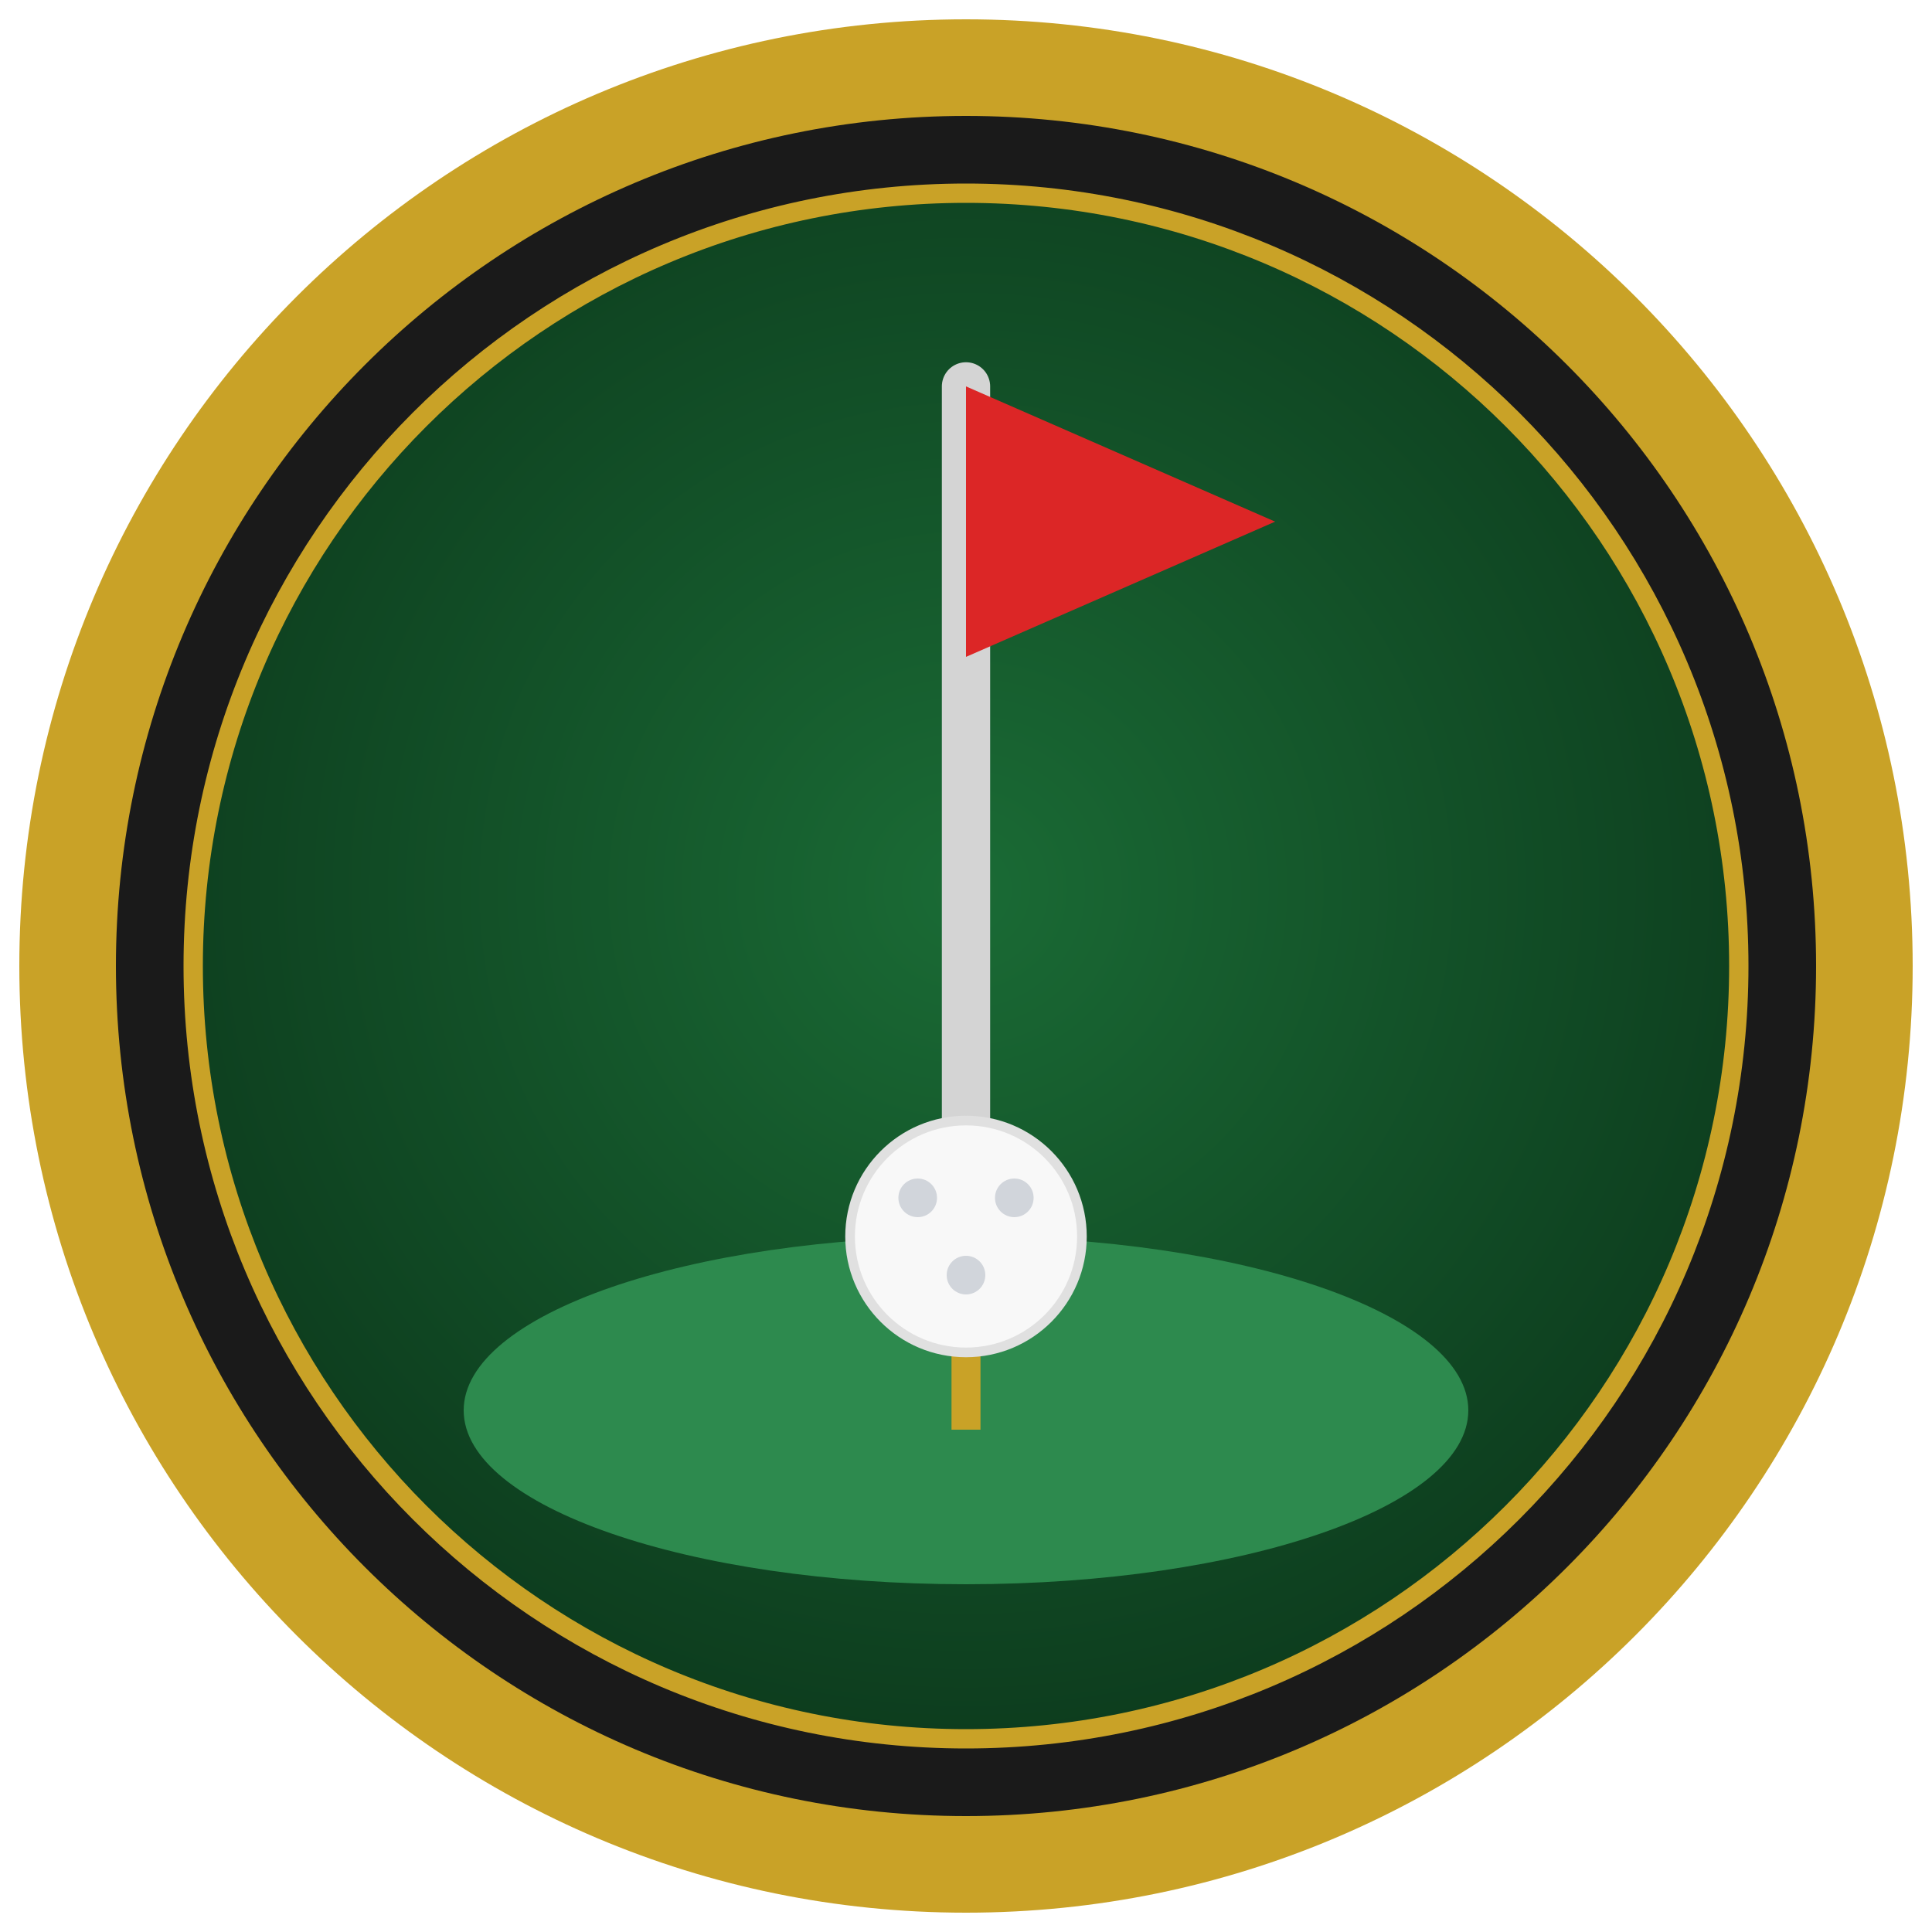
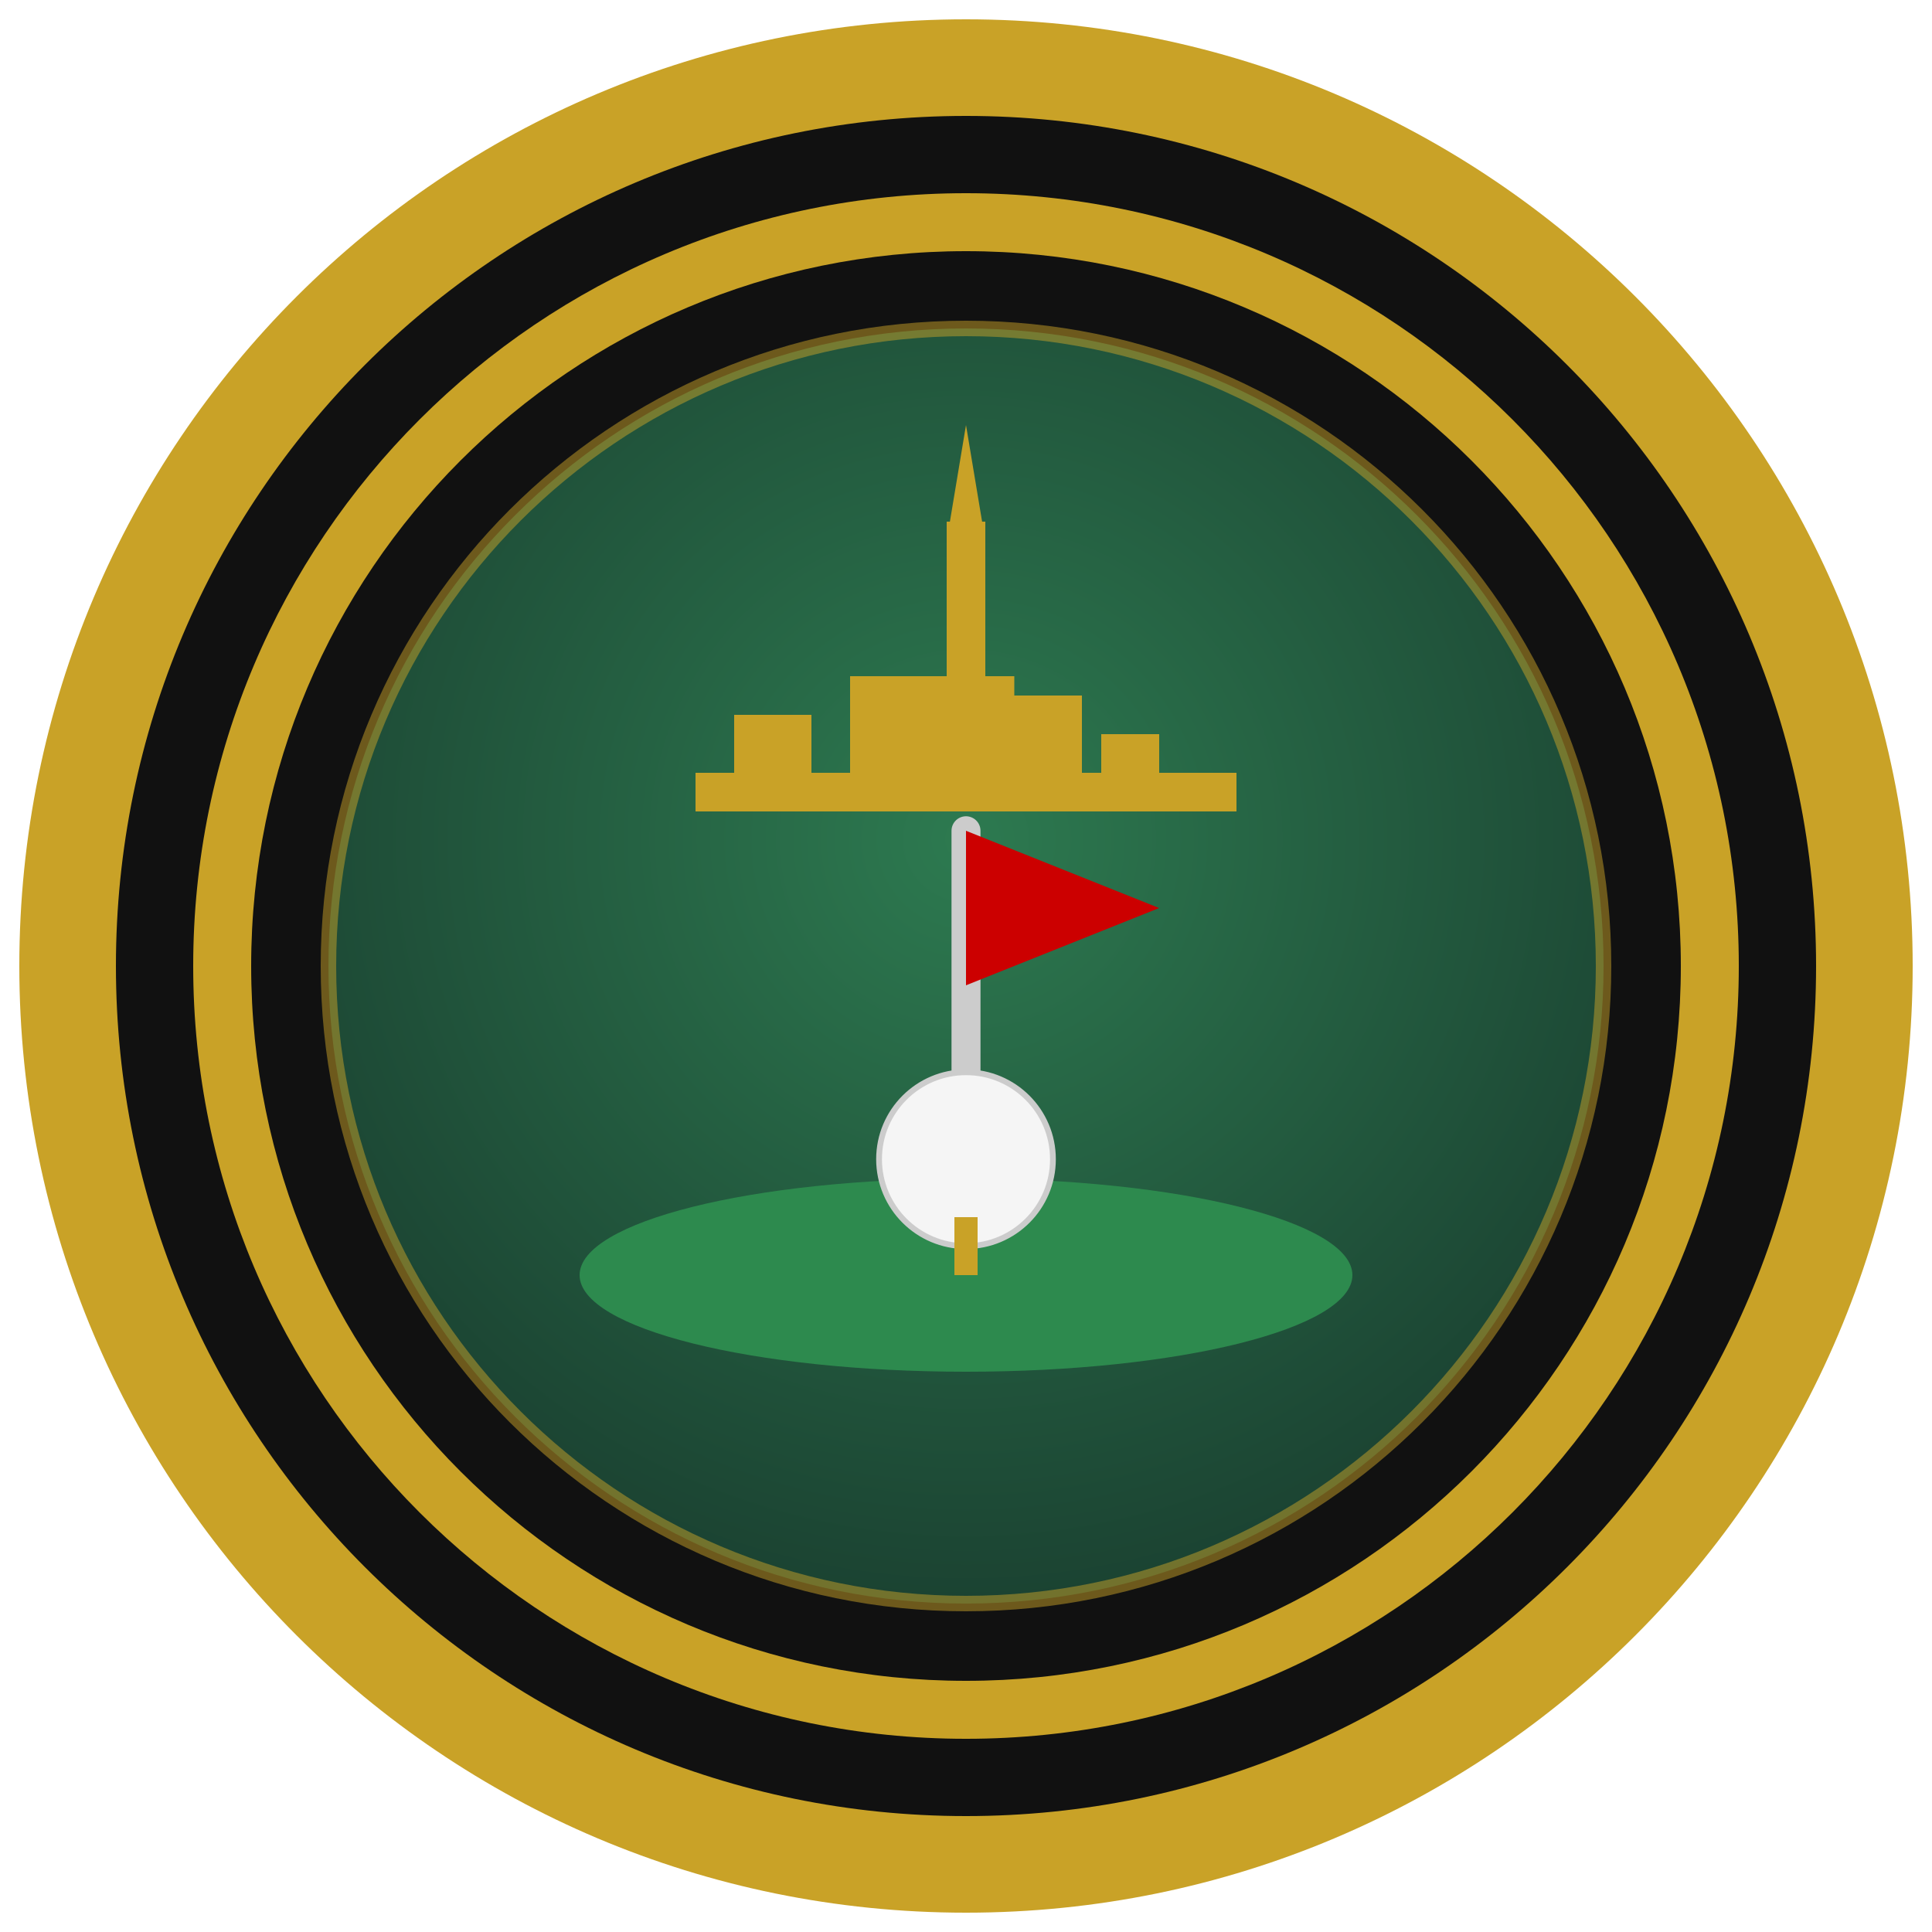
<svg xmlns="http://www.w3.org/2000/svg" viewBox="0 0 100 100" width="100" height="100">
  <defs>
-     <radialGradient id="bgG" cx="50%" cy="45%" r="55%">
-       <stop offset="0%" stop-color="#1a6b35" />
-       <stop offset="100%" stop-color="#0d3d1e" />
+     <radialGradient id="fg" cx="50%" cy="40%" r="60%">
+       <stop offset="0%" stop-color="#2d7a50" />
+       <stop offset="100%" stop-color="#1b4332" />
    </radialGradient>
  </defs>
  <circle cx="50" cy="50" r="49" fill="#c9a227" />
-   <circle cx="50" cy="50" r="44" fill="#1a1a1a" />
-   <circle cx="50" cy="50" r="40" fill="url(#bgG)" />
-   <line x1="50" y1="20" x2="50" y2="65" stroke="#d4d4d4" stroke-width="2.5" stroke-linecap="round" />
-   <polygon points="50,20 66,27 50,34" fill="#dc2626" />
-   <ellipse cx="50" cy="73" rx="26" ry="9" fill="#2d8a4e" />
-   <line x1="50" y1="68" x2="50" y2="74" stroke="#c9a227" stroke-width="1.5" />
-   <circle cx="50" cy="64" r="6" fill="#f8f8f8" stroke="#e0e0e0" stroke-width="0.5" />
-   <circle cx="47.5" cy="62" r="1" fill="#d1d5db" />
-   <circle cx="52.5" cy="62" r="1" fill="#d1d5db" />
-   <circle cx="50" cy="66" r="1" fill="#d1d5db" />
-   <circle cx="50" cy="50" r="40" fill="none" stroke="#c9a227" stroke-width="1" />
+   <circle cx="50" cy="50" r="44" fill="#111" />
+   <circle cx="50" cy="50" r="40" fill="#c9a227" />
+   <circle cx="50" cy="50" r="37" fill="#111" />
+   <circle cx="50" cy="50" r="33" fill="url(#fg)" />
+   <polygon points="50,22 49,28 51,28" fill="#c9a227" />
+   <rect x="49" y="27" width="2" height="10" fill="#c9a227" />
+   <rect x="47.5" y="35" width="5" height="7" fill="#c9a227" />
+   <rect x="46" y="37" width="8" height="3" fill="#c9a227" />
+   <rect x="36" y="40" width="28" height="2" fill="#c9a227" />
+   <rect x="38" y="37" width="4" height="4" fill="#c9a227" />
+   <rect x="44" y="35" width="4" height="6" fill="#c9a227" />
+   <rect x="52" y="36" width="4" height="5" fill="#c9a227" />
+   <rect x="57" y="38" width="3" height="3" fill="#c9a227" />
+   <line x1="50" y1="43" x2="50" y2="62" stroke="#ccc" stroke-width="1.5" stroke-linecap="round" />
+   <polygon points="50,43 60,47 50,51" fill="#cc0000" />
+   <ellipse cx="50" cy="66" rx="20" ry="5" fill="#2d8a4e" />
+   <circle cx="50" cy="60" r="4.5" fill="#f5f5f5" stroke="#ccc" stroke-width="0.3" />
+   <line x1="50" y1="63" x2="50" y2="66" stroke="#c9a227" stroke-width="1.2" />
+   <circle cx="50" cy="50" r="33" fill="none" stroke="#c9a227" stroke-width="0.8" opacity="0.5" />
</svg>
